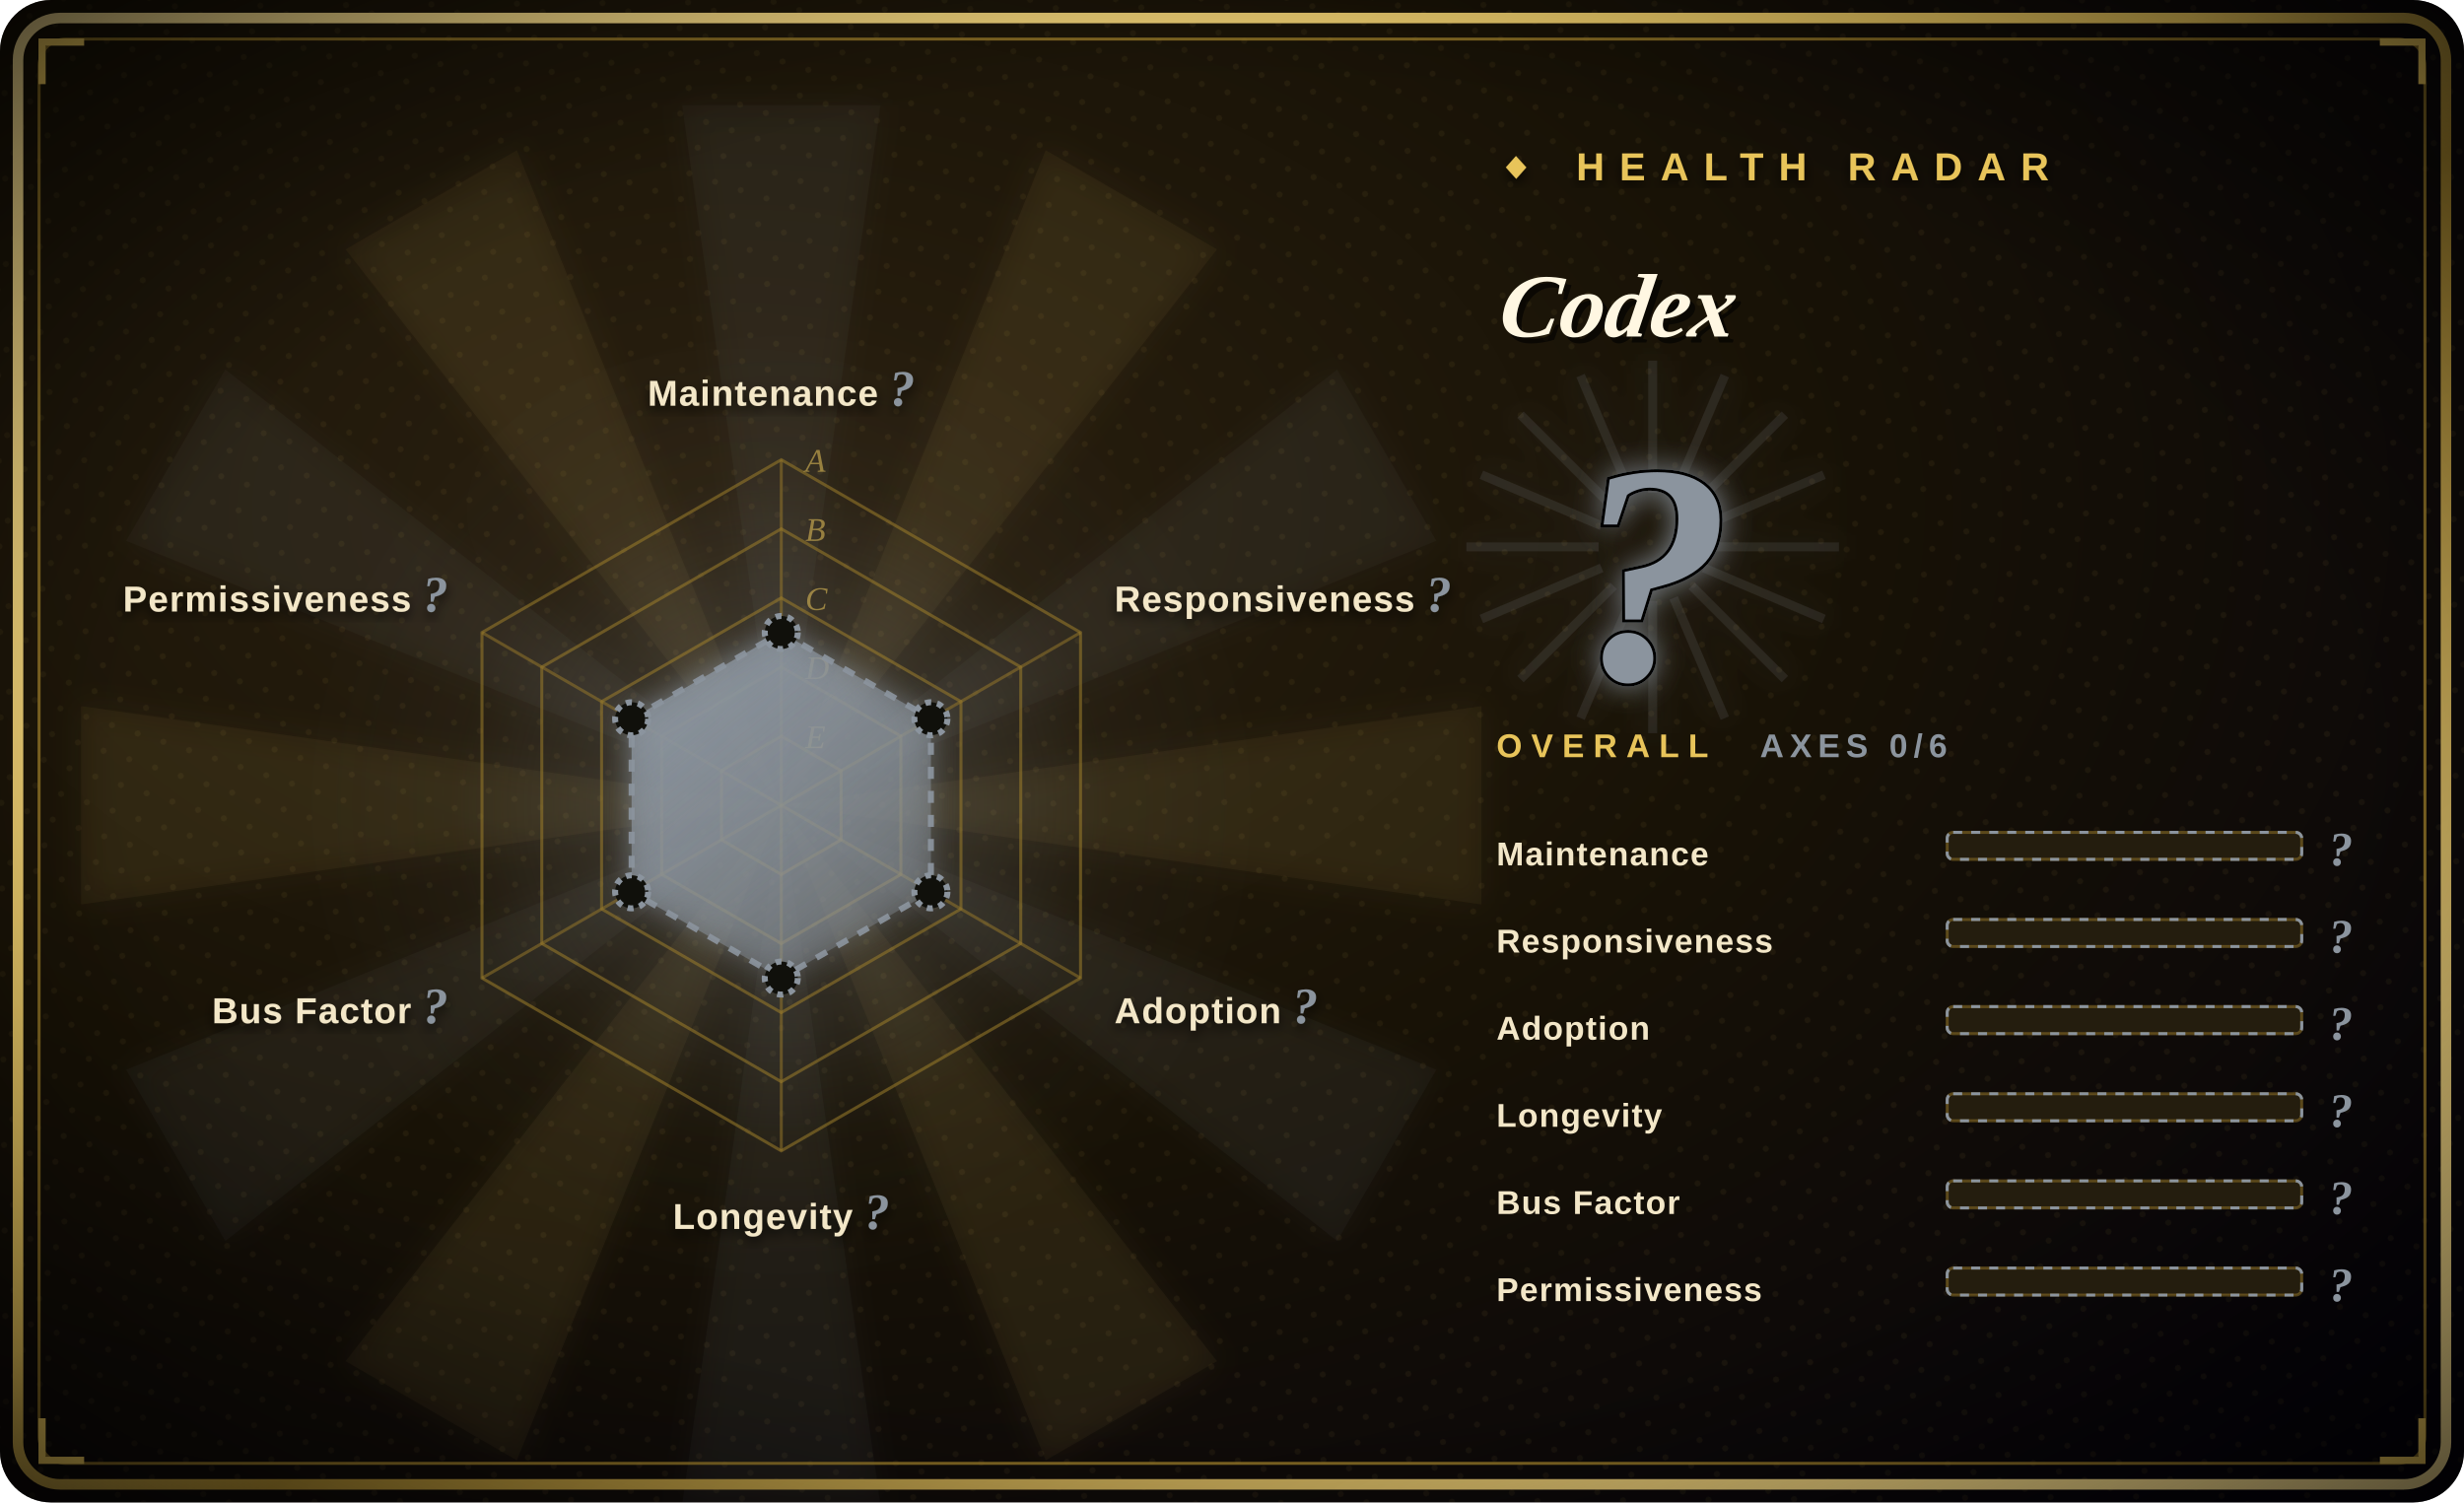
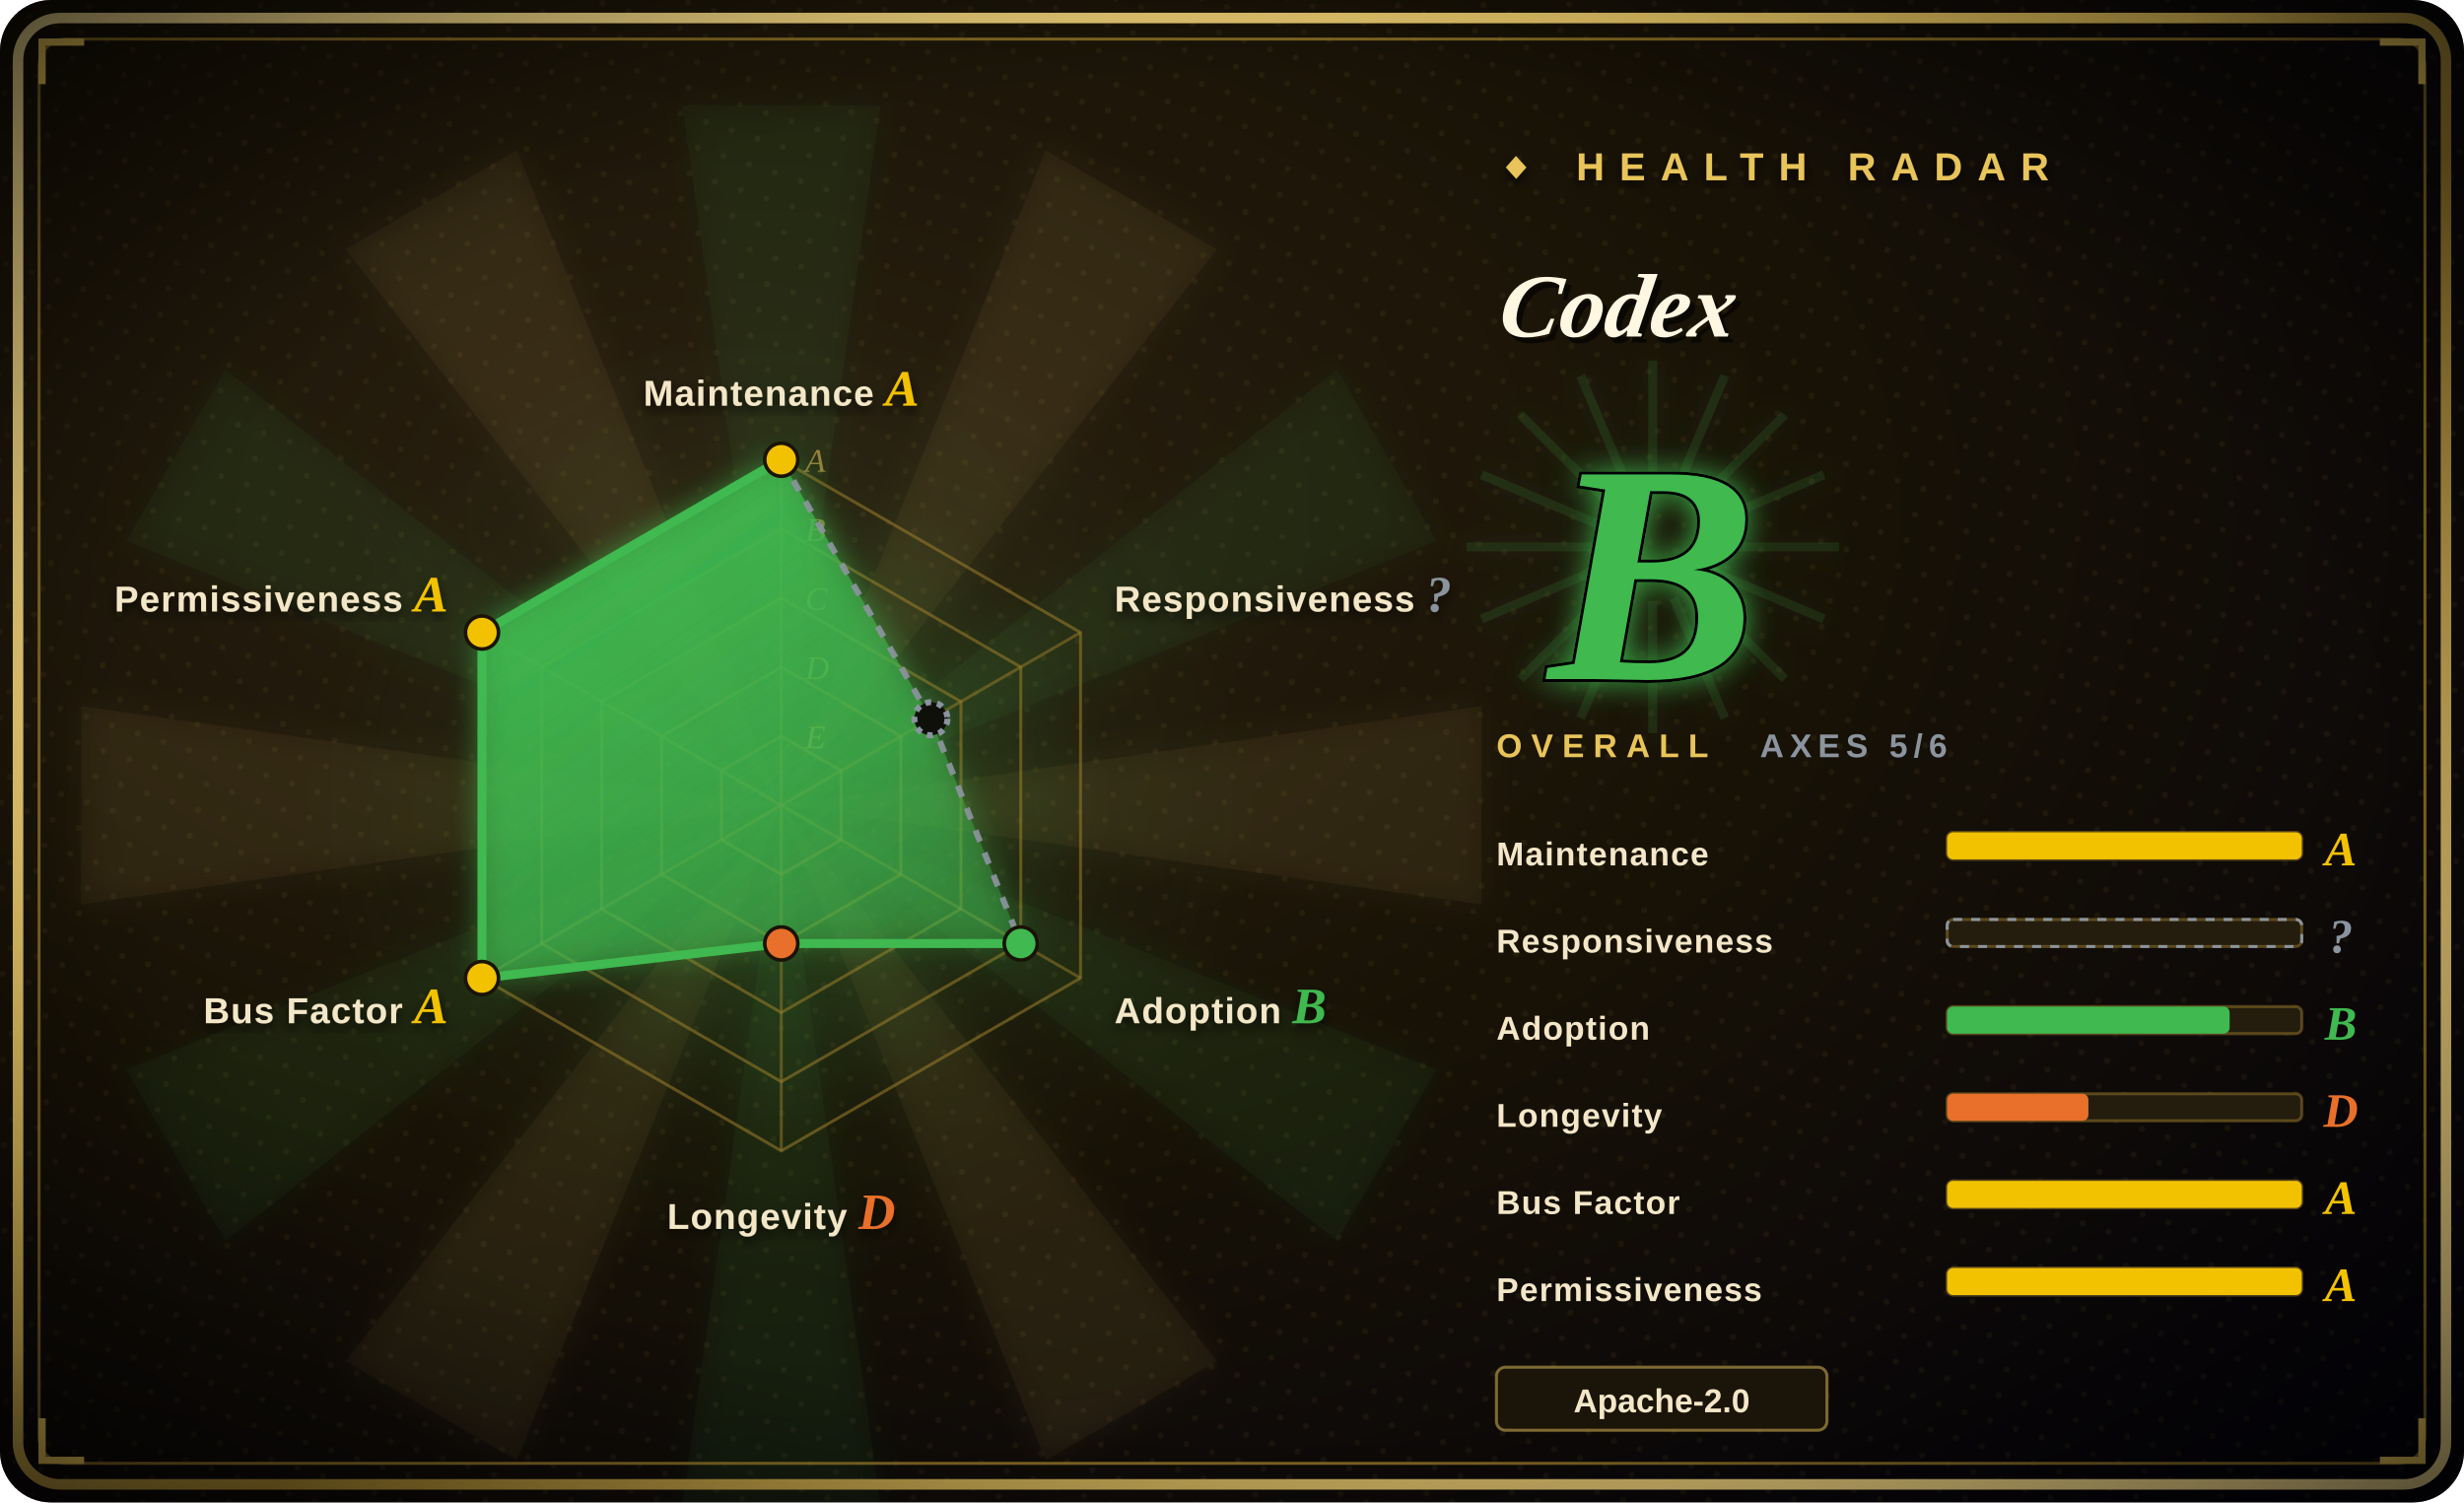
<svg xmlns="http://www.w3.org/2000/svg" width="820" height="500" viewBox="0 0 820 500">
  <defs>
    <radialGradient id="bg" cx="30%" cy="34%" r="90%">
      <stop offset="0%" stop-color="#2a2010" />
      <stop offset="48%" stop-color="#181206" />
      <stop offset="100%" stop-color="#05030a" />
    </radialGradient>
    <radialGradient id="vig" cx="50%" cy="50%" r="72%">
      <stop offset="62%" stop-color="#000000" stop-opacity="0" />
      <stop offset="100%" stop-color="#000000" stop-opacity="0.72" />
    </radialGradient>
    <linearGradient id="frame" x1="0" y1="0" x2="1" y2="1">
      <stop offset="0%" stop-color="#f6dd92" />
      <stop offset="45%" stop-color="#E8C45A" />
      <stop offset="55%" stop-color="#9c7d2a" />
      <stop offset="100%" stop-color="#f6dd92" />
    </linearGradient>
    <linearGradient id="poly" x1="0" y1="0" x2="0.7" y2="1">
-       <stop offset="0%" stop-color="#8B949E" stop-opacity="0.92" />
-       <stop offset="100%" stop-color="#8B949E" stop-opacity="0.34" />
+       <stop offset="0%" stop-color="#3FB950" stop-opacity="0.92" />
+       <stop offset="100%" stop-color="#3FB950" stop-opacity="0.34" />
    </linearGradient>
    <radialGradient id="halo" cx="50%" cy="50%" r="50%">
-       <stop offset="0%" stop-color="#8B949E" stop-opacity="0.34" />
-       <stop offset="68%" stop-color="#8B949E" stop-opacity="0.04" />
-       <stop offset="100%" stop-color="#8B949E" stop-opacity="0" />
+       <stop offset="0%" stop-color="#3FB950" stop-opacity="0.34" />
+       <stop offset="68%" stop-color="#3FB950" stop-opacity="0.04" />
+       <stop offset="100%" stop-color="#3FB950" stop-opacity="0" />
    </radialGradient>
    <filter id="glow" x="-60%" y="-60%" width="220%" height="220%">
      <feGaussianBlur stdDeviation="5" result="b" />
      <feMerge>
        <feMergeNode in="b" />
        <feMergeNode in="SourceGraphic" />
      </feMerge>
    </filter>
    <filter id="soft" x="-30%" y="-30%" width="160%" height="160%">
      <feDropShadow dx="0" dy="2" stdDeviation="2" flood-color="#000" flood-opacity="0.7" />
    </filter>
    <pattern id="halftone" width="9" height="9" patternUnits="userSpaceOnUse" patternTransform="rotate(18)">
      <circle cx="2" cy="2" r="1" fill="#E8C45A" fill-opacity="0.06" />
    </pattern>
  </defs>
  <rect width="820" height="500" rx="17" fill="url(#bg)" />
  <rect width="820" height="500" rx="17" fill="url(#halftone)" />
  <g opacity="0.5" filter="url(#glow)">
    <path d="M260,268 L493,235 L493,301 Z" fill="#E8C45A" fill-opacity="0.10" />
-     <path d="M260,268 L478,356 L445,413 Z" fill="#8B949E" fill-opacity="0.10" />
+     <path d="M260,268 L478,356 L445,413 Z" fill="#3FB950" fill-opacity="0.10" />
    <path d="M260,268 L405,453 L348,486 Z" fill="#E8C45A" fill-opacity="0.10" />
-     <path d="M260,268 L293,501 L227,501 Z" fill="#8B949E" fill-opacity="0.10" />
+     <path d="M260,268 L293,501 L227,501 Z" fill="#3FB950" fill-opacity="0.10" />
    <path d="M260,268 L172,486 L115,453 Z" fill="#E8C45A" fill-opacity="0.10" />
-     <path d="M260,268 L75,413 L42,356 Z" fill="#8B949E" fill-opacity="0.10" />
+     <path d="M260,268 L75,413 L42,356 Z" fill="#3FB950" fill-opacity="0.10" />
    <path d="M260,268 L27,301 L27,235 Z" fill="#E8C45A" fill-opacity="0.10" />
-     <path d="M260,268 L42,180 L75,123 Z" fill="#8B949E" fill-opacity="0.10" />
+     <path d="M260,268 L42,180 L75,123 Z" fill="#3FB950" fill-opacity="0.10" />
    <path d="M260,268 L115,83 L172,50 Z" fill="#E8C45A" fill-opacity="0.10" />
-     <path d="M260,268 L227,35 L293,35 Z" fill="#8B949E" fill-opacity="0.10" />
+     <path d="M260,268 L227,35 L293,35 Z" fill="#3FB950" fill-opacity="0.10" />
    <path d="M260,268 L348,50 L405,83 Z" fill="#E8C45A" fill-opacity="0.10" />
-     <path d="M260,268 L445,123 L478,180 Z" fill="#8B949E" fill-opacity="0.10" />
+     <path d="M260,268 L445,123 L478,180 Z" fill="#3FB950" fill-opacity="0.10" />
  </g>
  <circle cx="260" cy="268" r="161" fill="url(#halo)" />
  <rect x="6" y="6" width="808" height="488" rx="14" fill="none" stroke="url(#frame)" stroke-width="3.5" />
  <rect x="13" y="13" width="794" height="474" rx="9" fill="none" stroke="#9c7d2a" stroke-width="1" stroke-opacity="0.8" />
  <path d="M14,28 L14,14 L28,14" fill="none" stroke="#E8C45A" stroke-width="2.4" />
  <path d="M806,28 L806,14 L792,14" fill="none" stroke="#E8C45A" stroke-width="2.4" />
  <path d="M14,472 L14,486 L28,486" fill="none" stroke="#E8C45A" stroke-width="2.4" />
  <path d="M806,472 L806,486 L792,486" fill="none" stroke="#E8C45A" stroke-width="2.4" />
  <rect width="820" height="500" rx="17" fill="url(#vig)" />
  <polygon points="260.0,153.0 359.6,210.5 359.6,325.5 260.0,383.0 160.4,325.5 160.4,210.5" fill="none" stroke="#9c7d2a" stroke-opacity="0.55" stroke-width="1" />
  <polygon points="260.0,176.0 339.7,222.0 339.7,314.0 260.0,360.0 180.3,314.0 180.3,222.0" fill="none" stroke="#9c7d2a" stroke-opacity="0.55" stroke-width="1" />
  <polygon points="260.0,199.0 319.8,233.5 319.8,302.5 260.0,337.0 200.2,302.5 200.2,233.5" fill="none" stroke="#9c7d2a" stroke-opacity="0.55" stroke-width="1" />
  <polygon points="260.0,222.0 299.8,245.0 299.8,291.0 260.0,314.0 220.2,291.0 220.2,245.0" fill="none" stroke="#9c7d2a" stroke-opacity="0.55" stroke-width="1" />
  <polygon points="260.0,245.0 279.9,256.5 279.9,279.5 260.0,291.0 240.1,279.5 240.1,256.5" fill="none" stroke="#9c7d2a" stroke-opacity="0.55" stroke-width="1" />
  <line x1="260" y1="268" x2="260.0" y2="153.0" stroke="#9c7d2a" stroke-opacity="0.5" stroke-width="1" />
  <line x1="260" y1="268" x2="359.6" y2="210.5" stroke="#9c7d2a" stroke-opacity="0.5" stroke-width="1" />
  <line x1="260" y1="268" x2="359.6" y2="325.5" stroke="#9c7d2a" stroke-opacity="0.5" stroke-width="1" />
  <line x1="260" y1="268" x2="260.0" y2="383.0" stroke="#9c7d2a" stroke-opacity="0.5" stroke-width="1" />
  <line x1="260" y1="268" x2="160.4" y2="325.5" stroke="#9c7d2a" stroke-opacity="0.5" stroke-width="1" />
  <line x1="260" y1="268" x2="160.4" y2="210.5" stroke="#9c7d2a" stroke-opacity="0.5" stroke-width="1" />
  <text x="268" y="157.0" font-size="11" font-style="italic" fill="#E8C45A" fill-opacity="0.55" font-family="'Georgia','Times New Roman',serif">A</text>
  <text x="268" y="180.0" font-size="11" font-style="italic" fill="#E8C45A" fill-opacity="0.55" font-family="'Georgia','Times New Roman',serif">B</text>
  <text x="268" y="203.0" font-size="11" font-style="italic" fill="#E8C45A" fill-opacity="0.55" font-family="'Georgia','Times New Roman',serif">C</text>
  <text x="268" y="226.0" font-size="11" font-style="italic" fill="#E8C45A" fill-opacity="0.55" font-family="'Georgia','Times New Roman',serif">D</text>
  <text x="268" y="249.0" font-size="11" font-style="italic" fill="#E8C45A" fill-opacity="0.55" font-family="'Georgia','Times New Roman',serif">E</text>
-   <polygon points="260.0,210.5 309.8,239.2 309.8,296.8 260.0,325.5 210.2,296.8 210.2,239.2" fill="url(#poly)" filter="url(#glow)" />
-   <line x1="260.0" y1="210.5" x2="309.8" y2="239.2" stroke="#8B949E" stroke-width="2" stroke-dasharray="4 4" stroke-opacity="0.92" />
-   <line x1="309.8" y1="239.2" x2="309.8" y2="296.8" stroke="#8B949E" stroke-width="2" stroke-dasharray="4 4" stroke-opacity="0.92" />
-   <line x1="309.8" y1="296.8" x2="260.0" y2="325.5" stroke="#8B949E" stroke-width="2" stroke-dasharray="4 4" stroke-opacity="0.92" />
-   <line x1="260.0" y1="325.5" x2="210.2" y2="296.8" stroke="#8B949E" stroke-width="2" stroke-dasharray="4 4" stroke-opacity="0.92" />
-   <line x1="210.2" y1="296.8" x2="210.2" y2="239.2" stroke="#8B949E" stroke-width="2" stroke-dasharray="4 4" stroke-opacity="0.92" />
-   <line x1="210.2" y1="239.2" x2="260.0" y2="210.5" stroke="#8B949E" stroke-width="2" stroke-dasharray="4 4" stroke-opacity="0.92" />
-   <circle cx="260.0" cy="210.5" r="5.5" fill="#10100b" stroke="#8B949E" stroke-width="2" stroke-dasharray="2 2" />
+   <polygon points="260.0,153.0 309.8,239.2 339.7,314.0 260.0,314.0 160.4,325.5 160.4,210.5" fill="url(#poly)" filter="url(#glow)" />
+   <line x1="260.0" y1="153.0" x2="309.8" y2="239.2" stroke="#8B949E" stroke-width="2" stroke-dasharray="4 4" stroke-opacity="0.92" />
+   <line x1="309.8" y1="239.2" x2="339.7" y2="314.0" stroke="#8B949E" stroke-width="2" stroke-dasharray="4 4" stroke-opacity="0.92" />
+   <line x1="339.7" y1="314.0" x2="260.0" y2="314.0" stroke="#3FB950" stroke-width="3" />
+   <line x1="260.0" y1="314.0" x2="160.4" y2="325.5" stroke="#3FB950" stroke-width="3" />
+   <line x1="160.4" y1="325.5" x2="160.4" y2="210.5" stroke="#3FB950" stroke-width="3" />
+   <line x1="160.4" y1="210.5" x2="260.0" y2="153.0" stroke="#3FB950" stroke-width="3" />
+   <circle cx="260.0" cy="153.0" r="5.5" fill="#F2C200" stroke="#1a1306" stroke-width="1.2" />
  <circle cx="309.8" cy="239.2" r="5.5" fill="#10100b" stroke="#8B949E" stroke-width="2" stroke-dasharray="2 2" />
-   <circle cx="309.8" cy="296.8" r="5.5" fill="#10100b" stroke="#8B949E" stroke-width="2" stroke-dasharray="2 2" />
-   <circle cx="260.0" cy="325.5" r="5.5" fill="#10100b" stroke="#8B949E" stroke-width="2" stroke-dasharray="2 2" />
-   <circle cx="210.2" cy="296.8" r="5.5" fill="#10100b" stroke="#8B949E" stroke-width="2" stroke-dasharray="2 2" />
-   <circle cx="210.2" cy="239.2" r="5.5" fill="#10100b" stroke="#8B949E" stroke-width="2" stroke-dasharray="2 2" />
-   <text x="260.0" y="135.0" font-size="12" font-weight="900" fill="#f3e7c8" text-anchor="middle" font-family="'Arial Black','Helvetica Neue',Arial,sans-serif" letter-spacing="0.4" filter="url(#soft)">Maintenance <tspan fill="#8B949E" font-family="'Georgia','Times New Roman',serif" font-style="italic" font-size="17">?</tspan>
+   <circle cx="339.7" cy="314.0" r="5.5" fill="#3FB950" stroke="#1a1306" stroke-width="1.2" />
+   <circle cx="260.0" cy="314.0" r="5.5" fill="#E8702A" stroke="#1a1306" stroke-width="1.2" />
+   <circle cx="160.4" cy="325.5" r="5.5" fill="#F2C200" stroke="#1a1306" stroke-width="1.2" />
+   <circle cx="160.4" cy="210.5" r="5.5" fill="#F2C200" stroke="#1a1306" stroke-width="1.2" />
+   <text x="260.0" y="135.0" font-size="12" font-weight="900" fill="#f3e7c8" text-anchor="middle" font-family="'Arial Black','Helvetica Neue',Arial,sans-serif" letter-spacing="0.4" filter="url(#soft)">Maintenance <tspan fill="#F2C200" font-family="'Georgia','Times New Roman',serif" font-style="italic" font-size="17">A</tspan>
  </text>
  <text x="370.9" y="203.5" font-size="12" font-weight="900" fill="#f3e7c8" text-anchor="start" font-family="'Arial Black','Helvetica Neue',Arial,sans-serif" letter-spacing="0.4" filter="url(#soft)">Responsiveness <tspan fill="#8B949E" font-family="'Georgia','Times New Roman',serif" font-style="italic" font-size="17">?</tspan>
  </text>
-   <text x="370.9" y="340.5" font-size="12" font-weight="900" fill="#f3e7c8" text-anchor="start" font-family="'Arial Black','Helvetica Neue',Arial,sans-serif" letter-spacing="0.4" filter="url(#soft)">Adoption <tspan fill="#8B949E" font-family="'Georgia','Times New Roman',serif" font-style="italic" font-size="17">?</tspan>
+   <text x="370.9" y="340.5" font-size="12" font-weight="900" fill="#f3e7c8" text-anchor="start" font-family="'Arial Black','Helvetica Neue',Arial,sans-serif" letter-spacing="0.4" filter="url(#soft)">Adoption <tspan fill="#3FB950" font-family="'Georgia','Times New Roman',serif" font-style="italic" font-size="17">B</tspan>
  </text>
-   <text x="260.0" y="409.0" font-size="12" font-weight="900" fill="#f3e7c8" text-anchor="middle" font-family="'Arial Black','Helvetica Neue',Arial,sans-serif" letter-spacing="0.4" filter="url(#soft)">Longevity <tspan fill="#8B949E" font-family="'Georgia','Times New Roman',serif" font-style="italic" font-size="17">?</tspan>
+   <text x="260.0" y="409.0" font-size="12" font-weight="900" fill="#f3e7c8" text-anchor="middle" font-family="'Arial Black','Helvetica Neue',Arial,sans-serif" letter-spacing="0.4" filter="url(#soft)">Longevity <tspan fill="#E8702A" font-family="'Georgia','Times New Roman',serif" font-style="italic" font-size="17">D</tspan>
  </text>
-   <text x="149.1" y="340.5" font-size="12" font-weight="900" fill="#f3e7c8" text-anchor="end" font-family="'Arial Black','Helvetica Neue',Arial,sans-serif" letter-spacing="0.4" filter="url(#soft)">Bus Factor <tspan fill="#8B949E" font-family="'Georgia','Times New Roman',serif" font-style="italic" font-size="17">?</tspan>
+   <text x="149.1" y="340.5" font-size="12" font-weight="900" fill="#f3e7c8" text-anchor="end" font-family="'Arial Black','Helvetica Neue',Arial,sans-serif" letter-spacing="0.4" filter="url(#soft)">Bus Factor <tspan fill="#F2C200" font-family="'Georgia','Times New Roman',serif" font-style="italic" font-size="17">A</tspan>
  </text>
-   <text x="149.1" y="203.5" font-size="12" font-weight="900" fill="#f3e7c8" text-anchor="end" font-family="'Arial Black','Helvetica Neue',Arial,sans-serif" letter-spacing="0.4" filter="url(#soft)">Permissiveness <tspan fill="#8B949E" font-family="'Georgia','Times New Roman',serif" font-style="italic" font-size="17">?</tspan>
+   <text x="149.1" y="203.5" font-size="12" font-weight="900" fill="#f3e7c8" text-anchor="end" font-family="'Arial Black','Helvetica Neue',Arial,sans-serif" letter-spacing="0.4" filter="url(#soft)">Permissiveness <tspan fill="#F2C200" font-family="'Georgia','Times New Roman',serif" font-style="italic" font-size="17">A</tspan>
  </text>
  <text x="498" y="60" font-size="13" letter-spacing="5" fill="#E8C45A" font-weight="900" font-family="'Arial Black','Helvetica Neue',Arial,sans-serif" filter="url(#soft)">◆ HEALTH RADAR</text>
  <g transform="translate(498,112) skewX(-9)">
    <text x="2" y="2" font-size="30" font-weight="900" font-style="italic" fill="#000" fill-opacity="0.6" font-family="'Georgia','Times New Roman',serif">Codex</text>
    <text x="0" y="0" font-size="30" font-weight="900" font-style="italic" fill="#fff7e2" font-family="'Georgia','Times New Roman',serif">Codex</text>
  </g>
  <line x1="498" y1="124" x2="648" y2="124" stroke="url(#frame)" stroke-width="2" />
  <g opacity="0.85" filter="url(#glow)">
-     <line x1="568" y1="182" x2="612" y2="182" stroke="#8B949E" stroke-opacity="0.16" stroke-width="3" />
-     <line x1="567" y1="189" x2="607" y2="206" stroke="#8B949E" stroke-opacity="0.16" stroke-width="3" />
-     <line x1="563" y1="195" x2="594" y2="226" stroke="#8B949E" stroke-opacity="0.16" stroke-width="3" />
-     <line x1="557" y1="199" x2="574" y2="239" stroke="#8B949E" stroke-opacity="0.16" stroke-width="3" />
-     <line x1="550" y1="200" x2="550" y2="244" stroke="#8B949E" stroke-opacity="0.16" stroke-width="3" />
-     <line x1="543" y1="199" x2="526" y2="239" stroke="#8B949E" stroke-opacity="0.16" stroke-width="3" />
-     <line x1="537" y1="195" x2="506" y2="226" stroke="#8B949E" stroke-opacity="0.16" stroke-width="3" />
-     <line x1="533" y1="189" x2="493" y2="206" stroke="#8B949E" stroke-opacity="0.16" stroke-width="3" />
-     <line x1="532" y1="182" x2="488" y2="182" stroke="#8B949E" stroke-opacity="0.16" stroke-width="3" />
-     <line x1="533" y1="175" x2="493" y2="158" stroke="#8B949E" stroke-opacity="0.16" stroke-width="3" />
-     <line x1="537" y1="169" x2="506" y2="138" stroke="#8B949E" stroke-opacity="0.16" stroke-width="3" />
-     <line x1="543" y1="165" x2="526" y2="125" stroke="#8B949E" stroke-opacity="0.16" stroke-width="3" />
-     <line x1="550" y1="164" x2="550" y2="120" stroke="#8B949E" stroke-opacity="0.16" stroke-width="3" />
-     <line x1="557" y1="165" x2="574" y2="125" stroke="#8B949E" stroke-opacity="0.16" stroke-width="3" />
-     <line x1="563" y1="169" x2="594" y2="138" stroke="#8B949E" stroke-opacity="0.16" stroke-width="3" />
-     <line x1="567" y1="175" x2="607" y2="158" stroke="#8B949E" stroke-opacity="0.16" stroke-width="3" />
+     <line x1="568" y1="182" x2="612" y2="182" stroke="#3FB950" stroke-opacity="0.16" stroke-width="3" />
+     <line x1="567" y1="189" x2="607" y2="206" stroke="#3FB950" stroke-opacity="0.16" stroke-width="3" />
+     <line x1="563" y1="195" x2="594" y2="226" stroke="#3FB950" stroke-opacity="0.16" stroke-width="3" />
+     <line x1="557" y1="199" x2="574" y2="239" stroke="#3FB950" stroke-opacity="0.16" stroke-width="3" />
+     <line x1="550" y1="200" x2="550" y2="244" stroke="#3FB950" stroke-opacity="0.16" stroke-width="3" />
+     <line x1="543" y1="199" x2="526" y2="239" stroke="#3FB950" stroke-opacity="0.16" stroke-width="3" />
+     <line x1="537" y1="195" x2="506" y2="226" stroke="#3FB950" stroke-opacity="0.16" stroke-width="3" />
+     <line x1="533" y1="189" x2="493" y2="206" stroke="#3FB950" stroke-opacity="0.16" stroke-width="3" />
+     <line x1="532" y1="182" x2="488" y2="182" stroke="#3FB950" stroke-opacity="0.16" stroke-width="3" />
+     <line x1="533" y1="175" x2="493" y2="158" stroke="#3FB950" stroke-opacity="0.16" stroke-width="3" />
+     <line x1="537" y1="169" x2="506" y2="138" stroke="#3FB950" stroke-opacity="0.16" stroke-width="3" />
+     <line x1="543" y1="165" x2="526" y2="125" stroke="#3FB950" stroke-opacity="0.16" stroke-width="3" />
+     <line x1="550" y1="164" x2="550" y2="120" stroke="#3FB950" stroke-opacity="0.16" stroke-width="3" />
+     <line x1="557" y1="165" x2="574" y2="125" stroke="#3FB950" stroke-opacity="0.16" stroke-width="3" />
+     <line x1="563" y1="169" x2="594" y2="138" stroke="#3FB950" stroke-opacity="0.16" stroke-width="3" />
+     <line x1="567" y1="175" x2="607" y2="158" stroke="#3FB950" stroke-opacity="0.16" stroke-width="3" />
  </g>
-   <text x="550" y="226" font-size="104" font-weight="900" font-style="italic" text-anchor="middle" fill="#8B949E" stroke="#000" stroke-width="2" paint-order="stroke" font-family="'Georgia','Times New Roman',serif" filter="url(#glow)">?</text>
+   <text x="550" y="226" font-size="104" font-weight="900" font-style="italic" text-anchor="middle" fill="#3FB950" stroke="#000" stroke-width="2" paint-order="stroke" font-family="'Georgia','Times New Roman',serif" filter="url(#glow)">B</text>
  <text x="498" y="252" font-size="11" letter-spacing="3" fill="#E8C45A" font-family="'Arial Black','Helvetica Neue',Arial,sans-serif" font-weight="900">OVERALL</text>
-   <text x="648" y="252" font-size="11" letter-spacing="2" fill="#8B949E" font-family="'Arial Black','Helvetica Neue',Arial,sans-serif" font-weight="900" text-anchor="end">AXES 0/6</text>
+   <text x="648" y="252" font-size="11" letter-spacing="2" fill="#8B949E" font-family="'Arial Black','Helvetica Neue',Arial,sans-serif" font-weight="900" text-anchor="end">AXES 5/6</text>
  <text x="498" y="288" font-size="11" font-weight="900" fill="#f3e7c8" font-family="'Arial Black','Helvetica Neue',Arial,sans-serif" letter-spacing="0.4">Maintenance</text>
  <rect x="648" y="277" width="118" height="9" rx="2" fill="#241d0e" stroke="#9c7d2a" stroke-opacity="0.5" />
-   <rect x="648" y="277" width="118" height="9" rx="2" fill="none" stroke="#8B949E" stroke-dasharray="3 3" />
-   <text x="779" y="288" font-size="16" font-weight="900" font-style="italic" fill="#8B949E" font-family="'Georgia','Times New Roman',serif" text-anchor="middle">?</text>
+   <rect x="648" y="277" width="118" height="9" rx="2" fill="#F2C200" />
+   <text x="779" y="288" font-size="16" font-weight="900" font-style="italic" fill="#F2C200" font-family="'Georgia','Times New Roman',serif" text-anchor="middle">A</text>
  <text x="498" y="317" font-size="11" font-weight="900" fill="#f3e7c8" font-family="'Arial Black','Helvetica Neue',Arial,sans-serif" letter-spacing="0.4">Responsiveness</text>
  <rect x="648" y="306" width="118" height="9" rx="2" fill="#241d0e" stroke="#9c7d2a" stroke-opacity="0.5" />
  <rect x="648" y="306" width="118" height="9" rx="2" fill="none" stroke="#8B949E" stroke-dasharray="3 3" />
  <text x="779" y="317" font-size="16" font-weight="900" font-style="italic" fill="#8B949E" font-family="'Georgia','Times New Roman',serif" text-anchor="middle">?</text>
  <text x="498" y="346" font-size="11" font-weight="900" fill="#f3e7c8" font-family="'Arial Black','Helvetica Neue',Arial,sans-serif" letter-spacing="0.4">Adoption</text>
  <rect x="648" y="335" width="118" height="9" rx="2" fill="#241d0e" stroke="#9c7d2a" stroke-opacity="0.5" />
-   <rect x="648" y="335" width="118" height="9" rx="2" fill="none" stroke="#8B949E" stroke-dasharray="3 3" />
-   <text x="779" y="346" font-size="16" font-weight="900" font-style="italic" fill="#8B949E" font-family="'Georgia','Times New Roman',serif" text-anchor="middle">?</text>
+   <rect x="648" y="335" width="94" height="9" rx="2" fill="#3FB950" />
+   <text x="779" y="346" font-size="16" font-weight="900" font-style="italic" fill="#3FB950" font-family="'Georgia','Times New Roman',serif" text-anchor="middle">B</text>
  <text x="498" y="375" font-size="11" font-weight="900" fill="#f3e7c8" font-family="'Arial Black','Helvetica Neue',Arial,sans-serif" letter-spacing="0.4">Longevity</text>
  <rect x="648" y="364" width="118" height="9" rx="2" fill="#241d0e" stroke="#9c7d2a" stroke-opacity="0.5" />
-   <rect x="648" y="364" width="118" height="9" rx="2" fill="none" stroke="#8B949E" stroke-dasharray="3 3" />
-   <text x="779" y="375" font-size="16" font-weight="900" font-style="italic" fill="#8B949E" font-family="'Georgia','Times New Roman',serif" text-anchor="middle">?</text>
+   <rect x="648" y="364" width="47" height="9" rx="2" fill="#E8702A" />
+   <text x="779" y="375" font-size="16" font-weight="900" font-style="italic" fill="#E8702A" font-family="'Georgia','Times New Roman',serif" text-anchor="middle">D</text>
  <text x="498" y="404" font-size="11" font-weight="900" fill="#f3e7c8" font-family="'Arial Black','Helvetica Neue',Arial,sans-serif" letter-spacing="0.4">Bus Factor</text>
  <rect x="648" y="393" width="118" height="9" rx="2" fill="#241d0e" stroke="#9c7d2a" stroke-opacity="0.5" />
-   <rect x="648" y="393" width="118" height="9" rx="2" fill="none" stroke="#8B949E" stroke-dasharray="3 3" />
-   <text x="779" y="404" font-size="16" font-weight="900" font-style="italic" fill="#8B949E" font-family="'Georgia','Times New Roman',serif" text-anchor="middle">?</text>
+   <rect x="648" y="393" width="118" height="9" rx="2" fill="#F2C200" />
+   <text x="779" y="404" font-size="16" font-weight="900" font-style="italic" fill="#F2C200" font-family="'Georgia','Times New Roman',serif" text-anchor="middle">A</text>
  <text x="498" y="433" font-size="11" font-weight="900" fill="#f3e7c8" font-family="'Arial Black','Helvetica Neue',Arial,sans-serif" letter-spacing="0.4">Permissiveness</text>
  <rect x="648" y="422" width="118" height="9" rx="2" fill="#241d0e" stroke="#9c7d2a" stroke-opacity="0.5" />
-   <rect x="648" y="422" width="118" height="9" rx="2" fill="none" stroke="#8B949E" stroke-dasharray="3 3" />
-   <text x="779" y="433" font-size="16" font-weight="900" font-style="italic" fill="#8B949E" font-family="'Georgia','Times New Roman',serif" text-anchor="middle">?</text>
+   <rect x="648" y="422" width="118" height="9" rx="2" fill="#F2C200" />
+   <text x="779" y="433" font-size="16" font-weight="900" font-style="italic" fill="#F2C200" font-family="'Georgia','Times New Roman',serif" text-anchor="middle">A</text>
+   <rect x="498" y="455" width="110" height="21" rx="3" fill="#1b1408" stroke="#E8C45A" stroke-opacity="0.5" />
+   <text x="553.0" y="470" font-size="11" font-weight="700" fill="#f3e7c8" text-anchor="middle" font-family="'Arial Black','Helvetica Neue',Arial,sans-serif">Apache-2.0</text>
</svg>
